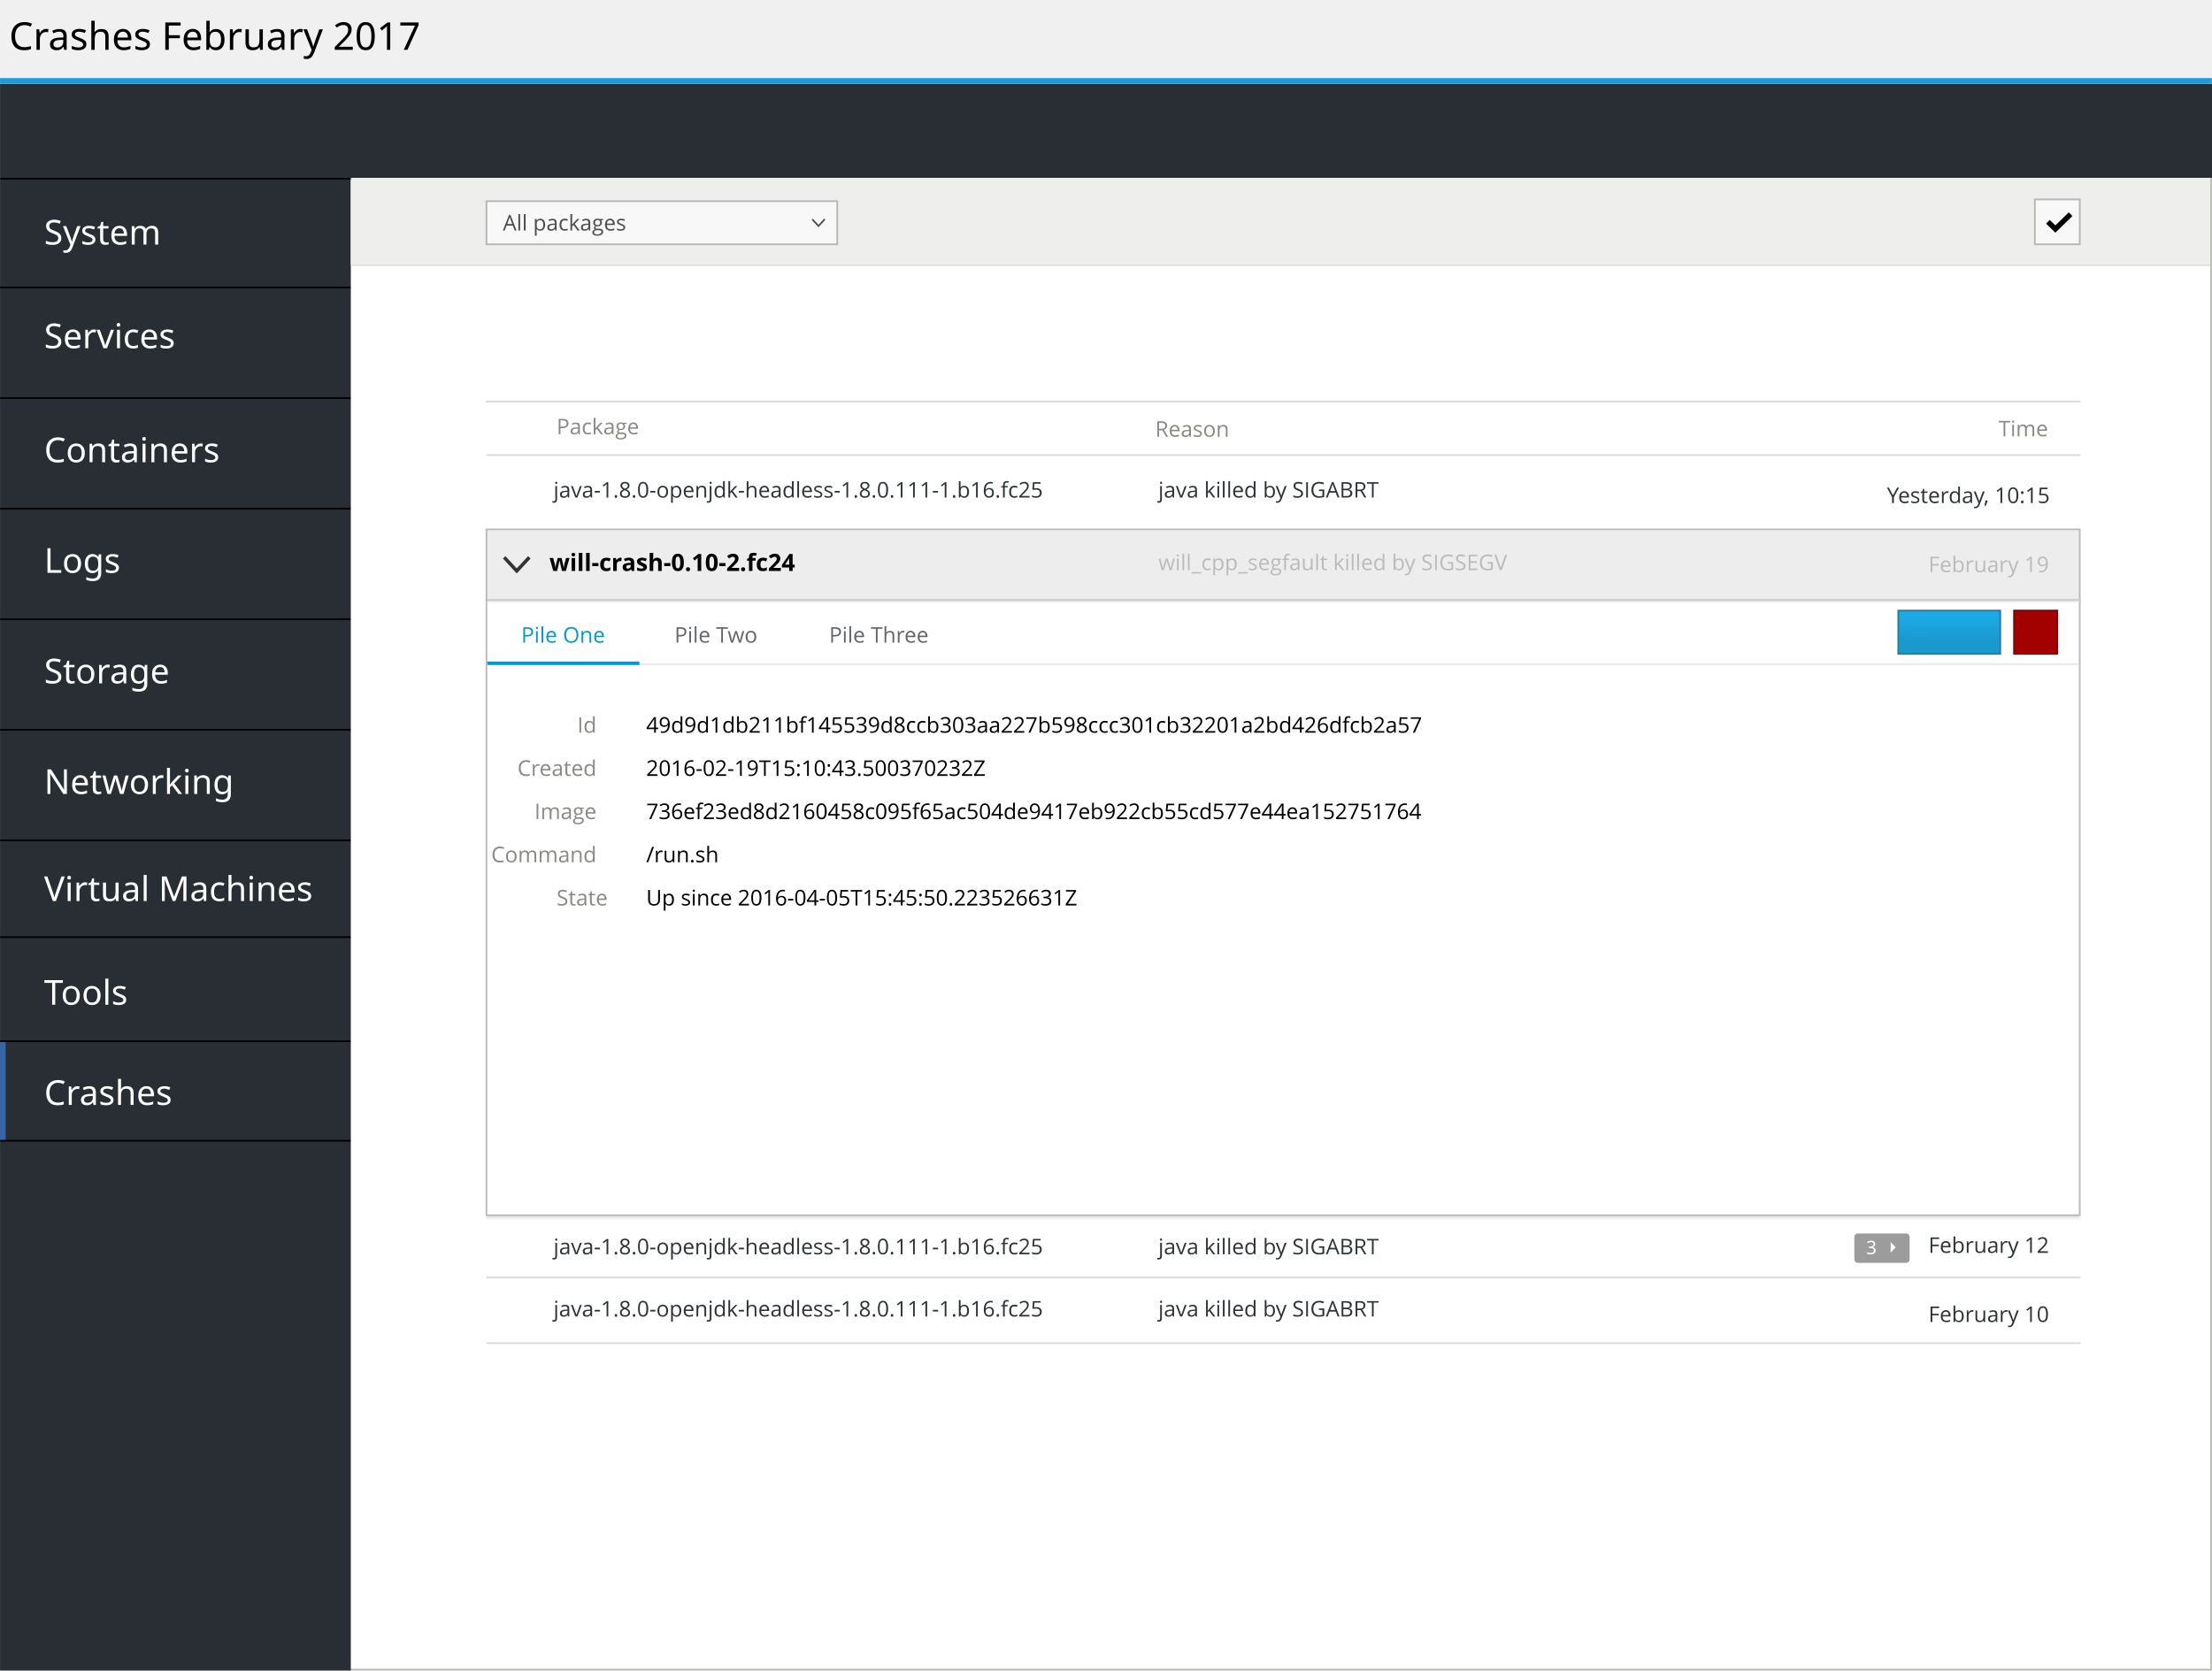
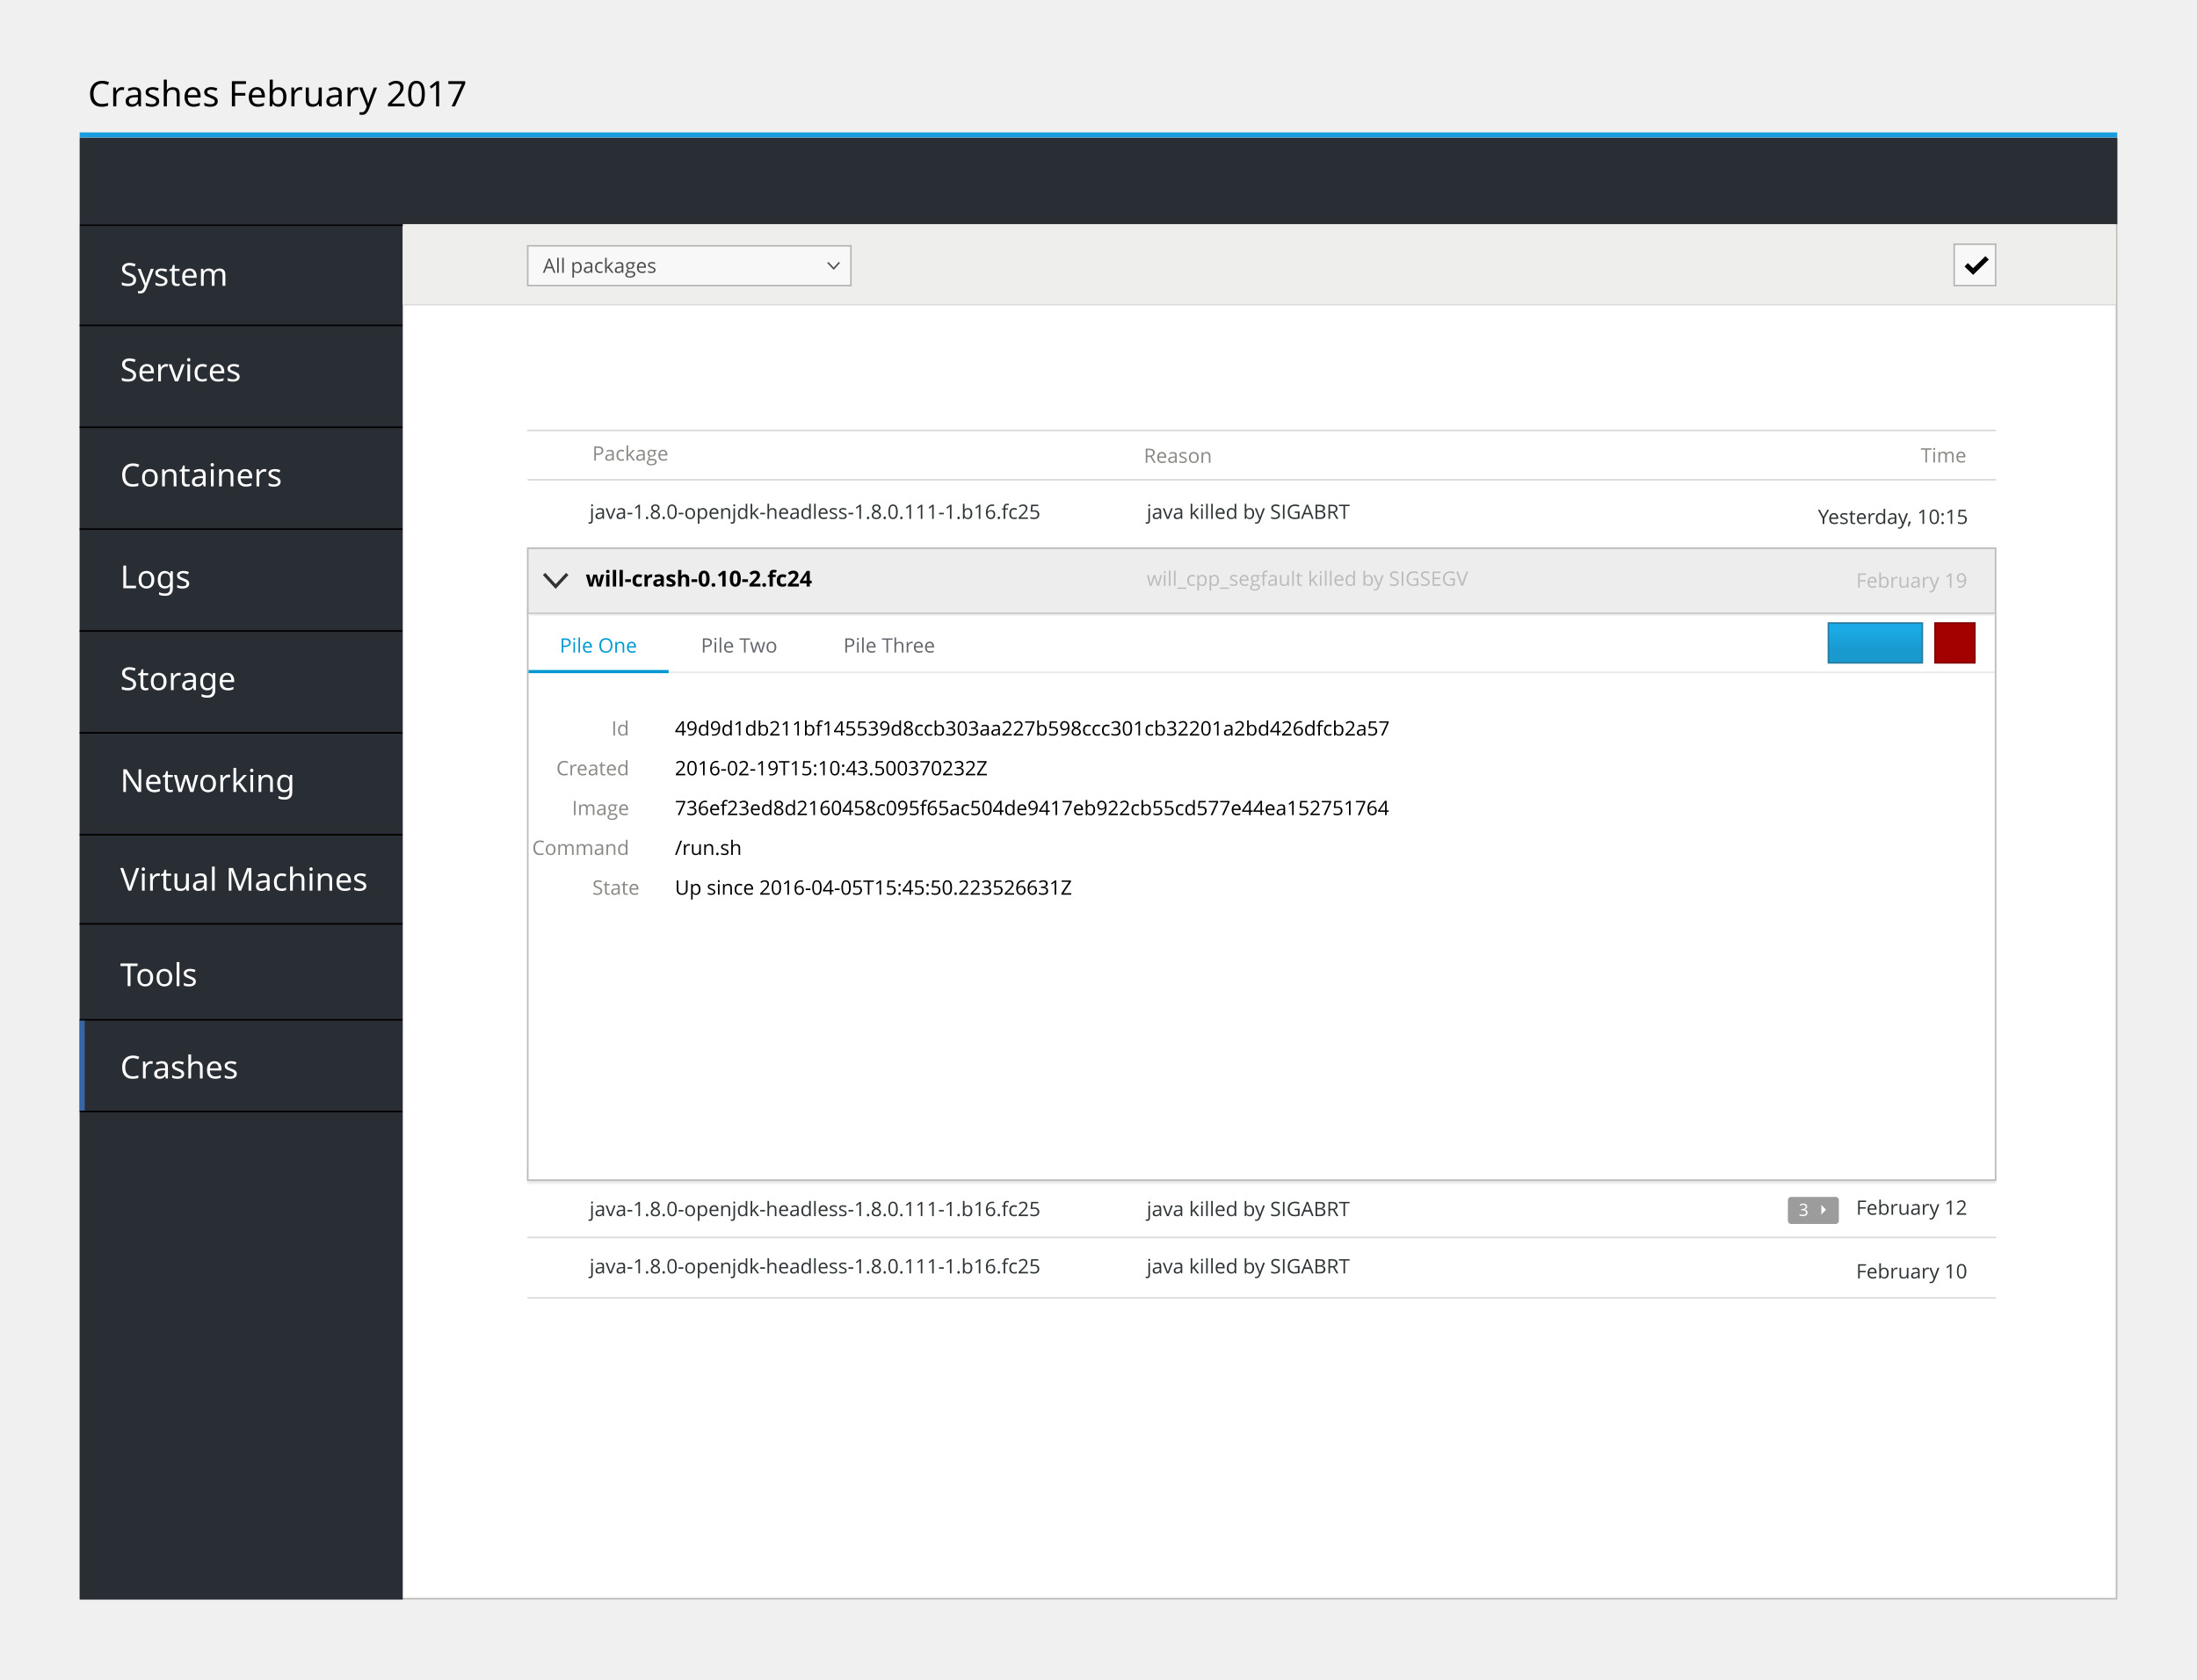
- <svg xmlns="http://www.w3.org/2000/svg" xmlns:xlink="http://www.w3.org/1999/xlink" width="1280.033" height="966.915" viewBox="0 0 338.676 255.83" version="1.1" id="svg7385">
+ <svg xmlns="http://www.w3.org/2000/svg" xmlns:xlink="http://www.w3.org/1999/xlink" width="1380.033" height="1054.915" viewBox="0 0 365.134 279.113" version="1.1" id="svg7385">
  <defs id="defs7379">
    <linearGradient y2="1163.362" x2="1133.785" y1="1149.57" x1="1133.785" gradientTransform="matrix(1.082493,0,0,0.2449846,-1217.349,-201.7728)" gradientUnits="userSpaceOnUse" id="linearGradient8099-6-7" xlink:href="#linearGradient8076-9" />
    <linearGradient id="linearGradient8076-9">
      <stop style="stop-color:#f8f8f8;stop-opacity:1" offset="0" id="stop6906" />
      <stop style="stop-color:#eeeeee;stop-opacity:1" offset="1" id="stop6908" />
    </linearGradient>
    <linearGradient id="Destructive">
      <stop style="stop-color:#c82929;stop-opacity:1" offset="0" id="stop8078-2-4" />
      <stop style="stop-color:#a30000;stop-opacity:1" offset="1" id="stop8080-9-9" />
    </linearGradient>
    <linearGradient xlink:href="#Destructive" id="linearGradient8393" gradientUnits="userSpaceOnUse" gradientTransform="matrix(0.5952381,0,0,0.9259259,131.3537,-3171.439)" x1="1133.785" y1="1149.57" x2="1133.785" y2="1163.362" />
    <linearGradient y2="1278.95" x2="1411.07" y1="1262.533" x1="1410.986" gradientTransform="matrix(0.5606647,0,0,0.2450155,-591.0871,-228.5244)" gradientUnits="userSpaceOnUse" id="linearGradient8099-8" xlink:href="#linearGradient8076-9" />
    <linearGradient xlink:href="#linearGradient8076" id="linearGradient8082" x1="1133.785" y1="1149.57" x2="1133.785" y2="1163.362" gradientUnits="userSpaceOnUse" gradientTransform="matrix(0.371674,0,0,0.2450155,-113.0447,-192.5393)" />
    <linearGradient id="linearGradient8076">
      <stop style="stop-color:#1baae6;stop-opacity:1" offset="0" id="stop8078" />
      <stop style="stop-color:#1999ce;stop-opacity:1" offset="1" id="stop8080" />
    </linearGradient>
  </defs>
-   <g id="layer1" transform="translate(-8.311063,5.539784)">
+   <g id="layer1" transform="translate(4.918104,15.59395)">
    <rect y="6.415" x="8.317" height="0.851" width="338.648" id="rect10359-1-3-2-9-9-0" style="color:#000000;display:inline;overflow:visible;visibility:visible;fill:#199dde;fill-opacity:1;fill-rule:nonzero;stroke:none;stroke-width:0.282;marker:none;enable-background:accumulate" />
    <rect y="21.707" x="8.311" height="0.27" width="338.654" id="rect10897-0-7-1-0-7-9-8" style="color:#000000;display:inline;overflow:visible;visibility:visible;fill:#dddddd;fill-opacity:1;fill-rule:nonzero;stroke:none;stroke-width:0.282;marker:none;enable-background:accumulate" />
    <rect y="7.297" x="8.32" height="14.393" width="338.667" id="rect10887-8-2-9-9-7-3" style="color:#000000;display:inline;overflow:visible;visibility:visible;fill:#292e34;fill-opacity:1;fill-rule:nonzero;stroke:none;stroke-width:0.282;marker:none;enable-background:accumulate" />
-     <rect y="21.831" x="8.452" height="228.318" width="338.393" id="rect18273-5-45-6-3-7-1" style="color:#000000;display:inline;overflow:visible;visibility:visible;fill:#ffffff;fill-opacity:1;stroke:#babdb6;stroke-width:0.265;marker:none;enable-background:accumulate;stroke-miterlimit:4;stroke-dasharray:none" />
+     <rect y="21.831" x="8.452" height="228.318" width="338.393" id="rect18273-5-45-6-3-7-1" style="color:#000000;display:inline;overflow:visible;visibility:visible;fill:#ffffff;fill-opacity:1;stroke:#babdb6;stroke-width:0.265;stroke-miterlimit:4;stroke-dasharray:none;marker:none;enable-background:accumulate" />
    <text xml:space="preserve" style="font-style:normal;font-weight:normal;font-size:5.861px;line-height:125%;font-family:Sans;letter-spacing:0px;word-spacing:0px;fill:#000000;fill-opacity:1;stroke:none;stroke-width:0.282px;stroke-linecap:butt;stroke-linejoin:miter;stroke-opacity:1" x="9.695" y="2.088" id="text9162-5-2-7">
      <tspan style="stroke-width:0.282px" id="tspan9164-6-4-1" x="9.695" y="2.088">Crashes February 2017</tspan>
    </text>
    <rect style="color:#000000;clip-rule:nonzero;display:inline;overflow:visible;visibility:visible;opacity:1;isolation:auto;mix-blend-mode:normal;color-interpolation:sRGB;color-interpolation-filters:linearRGB;solid-color:#000000;solid-opacity:1;fill:#292e34;fill-opacity:1;fill-rule:nonzero;stroke:none;stroke-width:0.265;stroke-linecap:round;stroke-linejoin:round;stroke-miterlimit:4;stroke-dasharray:none;stroke-dashoffset:0;stroke-opacity:1;color-rendering:auto;image-rendering:auto;shape-rendering:auto;text-rendering:auto;enable-background:accumulate" id="rect4801-3-6-70-7-1" width="53.702" height="228.6" x="8.32" y="21.69" />
    <rect style="color:#000000;clip-rule:nonzero;display:inline;overflow:visible;visibility:visible;opacity:1;isolation:auto;mix-blend-mode:normal;color-interpolation:sRGB;color-interpolation-filters:linearRGB;solid-color:#000000;solid-opacity:1;fill:#000000;fill-opacity:1;fill-rule:nonzero;stroke:none;stroke-width:0.265;stroke-linecap:round;stroke-linejoin:round;stroke-miterlimit:4;stroke-dasharray:none;stroke-dashoffset:0;stroke-opacity:1;color-rendering:auto;image-rendering:auto;shape-rendering:auto;text-rendering:auto;enable-background:accumulate" id="rect4848-3-2-5" width="53.653" height="0.265" x="8.32" y="38.359" />
    <rect style="color:#000000;clip-rule:nonzero;display:inline;overflow:visible;visibility:visible;opacity:1;isolation:auto;mix-blend-mode:normal;color-interpolation:sRGB;color-interpolation-filters:linearRGB;solid-color:#000000;solid-opacity:1;fill:#000000;fill-opacity:1;fill-rule:nonzero;stroke:none;stroke-width:0.265;stroke-linecap:round;stroke-linejoin:round;stroke-miterlimit:4;stroke-dasharray:none;stroke-dashoffset:0;stroke-opacity:1;color-rendering:auto;image-rendering:auto;shape-rendering:auto;text-rendering:auto;enable-background:accumulate" id="rect4848-5-6-0-5" width="53.653" height="0.265" x="8.32" y="55.292" />
    <rect style="color:#000000;clip-rule:nonzero;display:inline;overflow:visible;visibility:visible;opacity:1;isolation:auto;mix-blend-mode:normal;color-interpolation:sRGB;color-interpolation-filters:linearRGB;solid-color:#000000;solid-opacity:1;fill:#000000;fill-opacity:1;fill-rule:nonzero;stroke:none;stroke-width:0.265;stroke-linecap:round;stroke-linejoin:round;stroke-miterlimit:4;stroke-dasharray:none;stroke-dashoffset:0;stroke-opacity:1;color-rendering:auto;image-rendering:auto;shape-rendering:auto;text-rendering:auto;enable-background:accumulate" id="rect4848-5-3-0-2-4" width="53.653" height="0.265" x="8.32" y="72.225" />
    <rect style="color:#000000;clip-rule:nonzero;display:inline;overflow:visible;visibility:visible;opacity:1;isolation:auto;mix-blend-mode:normal;color-interpolation:sRGB;color-interpolation-filters:linearRGB;solid-color:#000000;solid-opacity:1;fill:#000000;fill-opacity:1;fill-rule:nonzero;stroke:none;stroke-width:0.265;stroke-linecap:round;stroke-linejoin:round;stroke-miterlimit:4;stroke-dasharray:none;stroke-dashoffset:0;stroke-opacity:1;color-rendering:auto;image-rendering:auto;shape-rendering:auto;text-rendering:auto;enable-background:accumulate" id="rect4848-56-6-3-7" width="53.653" height="0.265" x="8.32" y="89.159" />
    <rect style="color:#000000;clip-rule:nonzero;display:inline;overflow:visible;visibility:visible;opacity:1;isolation:auto;mix-blend-mode:normal;color-interpolation:sRGB;color-interpolation-filters:linearRGB;solid-color:#000000;solid-opacity:1;fill:#000000;fill-opacity:1;fill-rule:nonzero;stroke:none;stroke-width:0.265;stroke-linecap:round;stroke-linejoin:round;stroke-miterlimit:4;stroke-dasharray:none;stroke-dashoffset:0;stroke-opacity:1;color-rendering:auto;image-rendering:auto;shape-rendering:auto;text-rendering:auto;enable-background:accumulate" id="rect4848-5-2-2-7-6" width="53.653" height="0.265" x="8.32" y="106.092" />
    <rect style="color:#000000;clip-rule:nonzero;display:inline;overflow:visible;visibility:visible;opacity:1;isolation:auto;mix-blend-mode:normal;color-interpolation:sRGB;color-interpolation-filters:linearRGB;solid-color:#000000;solid-opacity:1;fill:#000000;fill-opacity:1;fill-rule:nonzero;stroke:none;stroke-width:0.265;stroke-linecap:round;stroke-linejoin:round;stroke-miterlimit:4;stroke-dasharray:none;stroke-dashoffset:0;stroke-opacity:1;color-rendering:auto;image-rendering:auto;shape-rendering:auto;text-rendering:auto;enable-background:accumulate" id="rect4848-5-3-9-6-5-5" width="53.653" height="0.265" x="8.32" y="123.025" />
    <text xml:space="preserve" style="font-style:normal;font-weight:normal;font-size:5.265px;line-height:5.265px;font-family:sans-serif;letter-spacing:0px;word-spacing:0px;fill:#ffffff;fill-opacity:1;stroke:none;stroke-width:0.265px;stroke-linecap:butt;stroke-linejoin:miter;stroke-opacity:1" x="15.063" y="31.912" id="text5101-9-6">
      <tspan id="tspan5099-3-93" x="15.063" y="31.912" style="fill:#ffffff;stroke-width:0.265px">System</tspan>
    </text>
    <text xml:space="preserve" style="font-style:normal;font-weight:normal;font-size:5.265px;line-height:5.265px;font-family:sans-serif;letter-spacing:0px;word-spacing:0px;fill:#ffffff;fill-opacity:1;stroke:none;stroke-width:0.265px;stroke-linecap:butt;stroke-linejoin:miter;stroke-opacity:1" x="15.063" y="47.787" id="text5101-9-1-7">
      <tspan id="tspan5099-3-9-4" x="15.063" y="47.787" style="fill:#ffffff;stroke-width:0.265px">Services</tspan>
    </text>
    <text xml:space="preserve" style="font-style:normal;font-weight:normal;font-size:5.265px;line-height:5.265px;font-family:sans-serif;letter-spacing:0px;word-spacing:0px;fill:#ffffff;fill-opacity:1;stroke:none;stroke-width:0.265px;stroke-linecap:butt;stroke-linejoin:miter;stroke-opacity:1" x="15.063" y="65.25" id="text5101-9-1-4-5">
      <tspan id="tspan5099-3-9-7-2" x="15.063" y="65.25" style="fill:#ffffff;stroke-width:0.265px">Containers</tspan>
    </text>
    <text xml:space="preserve" style="font-style:normal;font-weight:normal;font-size:5.265px;line-height:5.265px;font-family:sans-serif;letter-spacing:0px;word-spacing:0px;fill:#ffffff;fill-opacity:1;stroke:none;stroke-width:0.265px;stroke-linecap:butt;stroke-linejoin:miter;stroke-opacity:1" x="15.063" y="82.183" id="text5101-9-1-4-8-54">
      <tspan id="tspan5099-3-9-7-4-7" x="15.063" y="82.183" style="fill:#ffffff;stroke-width:0.265px">Logs</tspan>
    </text>
    <text xml:space="preserve" style="font-style:normal;font-weight:normal;font-size:5.265px;line-height:5.265px;font-family:sans-serif;letter-spacing:0px;word-spacing:0px;fill:#ffffff;fill-opacity:1;stroke:none;stroke-width:0.265px;stroke-linecap:butt;stroke-linejoin:miter;stroke-opacity:1" x="15.063" y="99.117" id="text5101-9-1-4-8-5-4">
      <tspan id="tspan5099-3-9-7-4-0-4" x="15.063" y="99.117" style="fill:#ffffff;stroke-width:0.265px">Storage</tspan>
    </text>
    <text xml:space="preserve" style="font-style:normal;font-weight:normal;font-size:5.265px;line-height:5.265px;font-family:sans-serif;letter-spacing:0px;word-spacing:0px;fill:#ffffff;fill-opacity:1;stroke:none;stroke-width:0.265px;stroke-linecap:butt;stroke-linejoin:miter;stroke-opacity:1" x="15.063" y="116.05" id="text5101-9-1-4-8-5-3-30">
      <tspan id="tspan5099-3-9-7-4-0-6-7" x="15.063" y="116.05" style="fill:#ffffff;stroke-width:0.265px">Networking</tspan>
    </text>
    <rect style="color:#000000;clip-rule:nonzero;display:inline;overflow:visible;visibility:visible;opacity:1;isolation:auto;mix-blend-mode:normal;color-interpolation:sRGB;color-interpolation-filters:linearRGB;solid-color:#000000;solid-opacity:1;fill:#000000;fill-opacity:1;fill-rule:nonzero;stroke:none;stroke-width:0.265;stroke-linecap:round;stroke-linejoin:round;stroke-miterlimit:4;stroke-dasharray:none;stroke-dashoffset:0;stroke-opacity:1;color-rendering:auto;image-rendering:auto;shape-rendering:auto;text-rendering:auto;enable-background:accumulate" id="rect4848-56-6-3-1-8" width="53.653" height="0.265" x="8.32" y="137.842" />
    <text xml:space="preserve" style="font-style:normal;font-weight:normal;font-size:5.265px;line-height:5.265px;font-family:sans-serif;letter-spacing:0px;word-spacing:0px;fill:#ffffff;fill-opacity:1;stroke:none;stroke-width:0.265px;stroke-linecap:butt;stroke-linejoin:miter;stroke-opacity:1" x="15.063" y="132.454" id="text5101-9-1-4-8-5-3-3-8">
      <tspan id="tspan5099-3-9-7-4-0-6-2-8" x="15.063" y="132.454" style="fill:#ffffff;stroke-width:0.265px">Virtual Machines</tspan>
    </text>
    <text xml:space="preserve" style="font-style:normal;font-weight:normal;font-size:5.265px;line-height:5.265px;font-family:sans-serif;letter-spacing:0px;word-spacing:0px;fill:#ffffff;fill-opacity:1;stroke:none;stroke-width:0.265px;stroke-linecap:butt;stroke-linejoin:miter;stroke-opacity:1" x="15.063" y="148.329" id="text5101-9-1-4-8-5-3-3-0-4">
      <tspan id="tspan5099-3-9-7-4-0-6-2-6-3" x="15.063" y="148.329" style="fill:#ffffff;stroke-width:0.265px">Tools</tspan>
    </text>
    <rect style="color:#000000;clip-rule:nonzero;display:inline;overflow:visible;visibility:visible;opacity:1;isolation:auto;mix-blend-mode:normal;color-interpolation:sRGB;color-interpolation-filters:linearRGB;solid-color:#000000;solid-opacity:1;fill:#000000;fill-opacity:1;fill-rule:nonzero;stroke:none;stroke-width:0.265;stroke-linecap:round;stroke-linejoin:round;stroke-miterlimit:4;stroke-dasharray:none;stroke-dashoffset:0;stroke-opacity:1;color-rendering:auto;image-rendering:auto;shape-rendering:auto;text-rendering:auto;enable-background:accumulate" id="rect4848-56-6-3-1-8-3" width="53.653" height="0.265" x="8.32" y="153.788" />
    <text xml:space="preserve" style="font-style:normal;font-weight:normal;font-size:5.265px;line-height:5.265px;font-family:sans-serif;letter-spacing:0px;word-spacing:0px;fill:#ffffff;fill-opacity:1;stroke:none;stroke-width:0.265px;stroke-linecap:butt;stroke-linejoin:miter;stroke-opacity:1" x="15.063" y="163.675" id="text5101-9-1-4-8-5-3-3-0-4-6">
      <tspan id="tspan5099-3-9-7-4-0-6-2-6-3-7" x="15.063" y="163.675" style="fill:#ffffff;stroke-width:0.265px">Crashes</tspan>
    </text>
    <rect style="color:#000000;clip-rule:nonzero;display:inline;overflow:visible;visibility:visible;opacity:1;isolation:auto;mix-blend-mode:normal;color-interpolation:sRGB;color-interpolation-filters:linearRGB;solid-color:#000000;solid-opacity:1;fill:#000000;fill-opacity:1;fill-rule:nonzero;stroke:none;stroke-width:0.265;stroke-linecap:round;stroke-linejoin:round;stroke-miterlimit:4;stroke-dasharray:none;stroke-dashoffset:0;stroke-opacity:1;color-rendering:auto;image-rendering:auto;shape-rendering:auto;text-rendering:auto;enable-background:accumulate" id="rect4848-56-6-3-1-8-3-5" width="53.653" height="0.265" x="8.32" y="169.028" />
    <rect style="color:#000000;clip-rule:nonzero;display:inline;overflow:visible;visibility:visible;opacity:1;isolation:auto;mix-blend-mode:normal;color-interpolation:sRGB;color-interpolation-filters:linearRGB;solid-color:#000000;solid-opacity:1;fill:#3465a4;fill-opacity:1;fill-rule:nonzero;stroke:none;stroke-width:0.529;stroke-linecap:round;stroke-linejoin:round;stroke-miterlimit:4;stroke-dasharray:none;stroke-dashoffset:0;stroke-opacity:1;color-rendering:auto;image-rendering:auto;shape-rendering:auto;text-rendering:auto;enable-background:accumulate" id="rect6993" width="0.848" height="14.958" x="8.318" y="154.052" />
    <path style="color:#000000;clip-rule:nonzero;display:inline;overflow:visible;visibility:visible;opacity:1;isolation:auto;mix-blend-mode:normal;color-interpolation:sRGB;color-interpolation-filters:linearRGB;solid-color:#000000;solid-opacity:1;fill:none;fill-opacity:1;fill-rule:nonzero;stroke:#dadada;stroke-width:0.265;stroke-linecap:round;stroke-linejoin:round;stroke-miterlimit:4;stroke-dasharray:none;stroke-dashoffset:0;stroke-opacity:1;marker:none;color-rendering:auto;image-rendering:auto;shape-rendering:auto;text-rendering:auto;enable-background:accumulate" d="M 82.855,64.155 H 326.735" id="path4302-0-3-8" />
    <text id="text4321-2-9-1" y="60.962" x="93.522" style="font-style:normal;font-variant:normal;font-weight:normal;font-stretch:normal;font-size:3.307px;line-height:125%;font-family:'open sans';-inkscape-font-specification:'open sans, Normal';text-align:start;letter-spacing:0px;word-spacing:0px;writing-mode:lr-tb;text-anchor:start;fill:#888a85;fill-opacity:1;stroke:none;stroke-width:0.265px;stroke-linecap:butt;stroke-linejoin:miter;stroke-opacity:1" xml:space="preserve">
      <tspan y="60.962" x="93.522" id="tspan4323-7-3-2" style="fill:#888a85;stroke-width:0.265px">Package</tspan>
    </text>
    <text xml:space="preserve" style="font-style:normal;font-variant:normal;font-weight:normal;font-stretch:normal;font-size:3.307px;line-height:125%;font-family:'open sans';-inkscape-font-specification:'open sans, Normal';text-align:start;letter-spacing:0px;word-spacing:0px;writing-mode:lr-tb;text-anchor:start;fill:#888a85;fill-opacity:1;stroke:none;stroke-width:0.265px;stroke-linecap:butt;stroke-linejoin:miter;stroke-opacity:1" x="185.176" y="61.343" id="text4325-9-7-9">
      <tspan id="tspan4327-3-8-5" x="185.176" y="61.343" style="fill:#888a85;stroke-width:0.265px">Reason</tspan>
    </text>
    <path id="path4401-6-0-9" d="M 82.792,55.953 H 326.735" style="color:#000000;clip-rule:nonzero;display:inline;overflow:visible;visibility:visible;opacity:1;isolation:auto;mix-blend-mode:normal;color-interpolation:sRGB;color-interpolation-filters:linearRGB;solid-color:#000000;solid-opacity:1;fill:none;fill-opacity:1;fill-rule:nonzero;stroke:#dadada;stroke-width:0.265;stroke-linecap:round;stroke-linejoin:round;stroke-miterlimit:4;stroke-dasharray:none;stroke-dashoffset:0;stroke-opacity:1;marker:none;color-rendering:auto;image-rendering:auto;shape-rendering:auto;text-rendering:auto;enable-background:accumulate" />
    <text id="text4450-3-8-1" y="61.275" x="314.292" style="font-style:normal;font-variant:normal;font-weight:normal;font-stretch:normal;font-size:3.307px;line-height:125%;font-family:'open sans';-inkscape-font-specification:'open sans, Normal';text-align:start;letter-spacing:0px;word-spacing:0px;writing-mode:lr-tb;text-anchor:start;fill:#888a85;fill-opacity:1;stroke:none;stroke-width:0.265px;stroke-linecap:butt;stroke-linejoin:miter;stroke-opacity:1" xml:space="preserve">
      <tspan y="61.275" x="314.292" id="tspan4452-4-3-5" style="fill:#888a85;stroke-width:0.265px">Time</tspan>
    </text>
    <rect style="opacity:1;fill:#eeeeec;fill-opacity:1;stroke:none;stroke-width:0.265;stroke-linecap:butt;stroke-linejoin:miter;stroke-miterlimit:4;stroke-dasharray:none;stroke-opacity:1" id="rect5118-56" width="284.692" height="13.229" x="62.021" y="21.69" />
    <rect style="color:#000000;display:inline;overflow:visible;visibility:visible;fill:url(#linearGradient8099-6-7);fill-opacity:1;fill-rule:nonzero;stroke:#b7b7b7;stroke-width:0.265;stroke-miterlimit:4;stroke-dasharray:none;stroke-opacity:1;marker:none;enable-background:accumulate" id="rect8074-5-6" width="53.71" height="6.615" x="82.791" y="25.262" />
    <path id="path3567" d="m 132.666,28.035 0.972,1.035 0.946,-1.044" style="fill:none;stroke:#4d5258;stroke-width:0.265;stroke-linecap:butt;stroke-linejoin:miter;stroke-miterlimit:4;stroke-dasharray:none;stroke-opacity:1" />
    <text xml:space="preserve" style="font-style:normal;font-variant:normal;font-weight:normal;font-stretch:normal;font-size:3.307px;line-height:125%;font-family:'open sans';-inkscape-font-specification:'open sans, Normal';text-align:start;letter-spacing:0px;word-spacing:0px;writing-mode:lr-tb;text-anchor:start;fill:#4d4d4d;fill-opacity:1;stroke:none;stroke-width:0.265px;stroke-linecap:butt;stroke-linejoin:miter;stroke-opacity:1" x="85.305" y="29.759" id="text4325-3">
      <tspan id="tspan4327-7" x="85.305" y="29.759" style="stroke-width:0.265px">All packages</tspan>
    </text>
    <rect style="color:#000000;clip-rule:nonzero;display:inline;overflow:visible;visibility:visible;opacity:1;isolation:auto;mix-blend-mode:normal;color-interpolation:sRGB;color-interpolation-filters:linearRGB;solid-color:#000000;solid-opacity:1;fill:#dddddd;fill-opacity:1;fill-rule:nonzero;stroke:none;stroke-width:0.265;stroke-linecap:round;stroke-linejoin:round;stroke-miterlimit:4;stroke-dasharray:none;stroke-dashoffset:0;stroke-opacity:1;color-rendering:auto;image-rendering:auto;shape-rendering:auto;text-rendering:auto;enable-background:accumulate" id="rect8268" width="284.692" height="0.265" x="62.021" y="34.919" />
    <rect style="color:#000000;clip-rule:nonzero;display:inline;overflow:visible;visibility:visible;opacity:1;isolation:auto;mix-blend-mode:normal;color-interpolation:sRGB;color-interpolation-filters:linearRGB;solid-color:#000000;solid-opacity:1;fill:#e6e6e6;fill-opacity:1;fill-rule:nonzero;stroke:#f2f2f2;stroke-width:0.265;stroke-linecap:round;stroke-linejoin:round;stroke-miterlimit:4;stroke-dasharray:none;stroke-dashoffset:0;stroke-opacity:1;marker:none;color-rendering:auto;image-rendering:auto;shape-rendering:auto;text-rendering:auto;enable-background:accumulate" id="rect6742-0-1" width="243.946" height="1.858" x="82.791" y="179.243" ry="0" rx="0" />
    <rect style="opacity:1;fill:#ffffff;fill-opacity:1;stroke:#bbbbbb;stroke-width:0.265;stroke-linecap:butt;stroke-linejoin:miter;stroke-miterlimit:4;stroke-dasharray:none;stroke-opacity:1" id="rect7749-1-3-7-2" width="243.946" height="94.192" x="82.791" y="86.38" />
    <rect style="opacity:1;fill:#ededed;fill-opacity:1;stroke:#bbbbbb;stroke-width:0.265;stroke-linecap:butt;stroke-linejoin:miter;stroke-miterlimit:4;stroke-dasharray:none;stroke-opacity:1" id="rect7749-1-3-70" width="243.946" height="10.848" x="82.791" y="75.532" />
    <text id="text4324-6-6-9" y="81.901" x="92.429" style="font-style:normal;font-variant:normal;font-weight:normal;font-stretch:normal;font-size:5.292px;line-height:125%;font-family:Overpass;-inkscape-font-specification:Overpass;text-align:start;letter-spacing:0px;word-spacing:0px;writing-mode:lr-tb;text-anchor:start;fill:#000000;fill-opacity:1;stroke:none;stroke-width:0.265px;stroke-linecap:butt;stroke-linejoin:miter;stroke-opacity:1" xml:space="preserve">
      <tspan style="font-style:normal;font-variant:normal;font-weight:bold;font-stretch:normal;font-size:3.638px;font-family:'Open Sans';-inkscape-font-specification:'Open Sans Bold';fill:#000000;stroke-width:0.265px" id="tspan4326-5-0-8" y="81.901" x="92.429">will-crash-0.10-2.fc24</tspan>
    </text>
    <text xml:space="preserve" style="font-style:normal;font-variant:normal;font-weight:normal;font-stretch:normal;font-size:3.307px;line-height:125%;font-family:'open sans';-inkscape-font-specification:'open sans, Normal';text-align:start;letter-spacing:0px;word-spacing:0px;writing-mode:lr-tb;text-anchor:start;fill:#bbbbbb;fill-opacity:1;stroke:none;stroke-width:0.265px;stroke-linecap:butt;stroke-linejoin:miter;stroke-opacity:1" x="185.66" y="81.773" id="text4304-4-0-2-9">
      <tspan id="tspan4306-7-9-9-3" x="185.66" y="81.773" style="stroke-width:0.265px">will_cpp_segfault killed by SIGSEGV</tspan>
    </text>
    <path style="fill:none;fill-rule:evenodd;stroke:#333333;stroke-width:0.529;stroke-linecap:butt;stroke-linejoin:miter;stroke-miterlimit:4;stroke-dasharray:none;stroke-opacity:1" d="m 85.504,79.811 1.926,2.08 1.926,-2.08" id="path4915-7-0-89-5-7-6" />
    <path style="fill:none;fill-rule:evenodd;stroke:#cecdcd;stroke-width:0.265px;stroke-linecap:butt;stroke-linejoin:miter;stroke-opacity:1" d="M 326.869,86.381 H 82.923" id="path8479-2" />
    <path style="fill:none;fill-rule:evenodd;stroke:#f2f2f2;stroke-width:0.265px;stroke-linecap:butt;stroke-linejoin:miter;stroke-opacity:1" d="M 326.605,86.645 H 82.923" id="path8479-3-6" />
    <text xml:space="preserve" style="font-style:normal;font-variant:normal;font-weight:normal;font-stretch:normal;font-size:3.307px;line-height:125%;font-family:'open sans';-inkscape-font-specification:'open sans, Normal';text-align:start;letter-spacing:0px;word-spacing:0px;writing-mode:lr-tb;text-anchor:start;fill:#888a85;fill-opacity:1;stroke:none;stroke-width:0.265px;stroke-linecap:butt;stroke-linejoin:miter;stroke-opacity:1" x="105.661" y="106.667" id="text4304-4-0-2-5-1">
      <tspan id="tspan4306-7-9-9-0-8" x="105.661" y="106.667" style="line-height:200%;text-align:end;text-anchor:end;fill:#888a85;fill-opacity:1;stroke-width:0.265px">Id</tspan>
      <tspan x="105.661" y="113.281" id="tspan8514-7" style="line-height:200%;text-align:end;text-anchor:end;fill:#888a85;fill-opacity:1;stroke-width:0.265px">Created</tspan>
      <tspan x="105.661" y="119.896" id="tspan8516-9" style="line-height:200%;text-align:end;text-anchor:end;fill:#888a85;fill-opacity:1;stroke-width:0.265px">Image</tspan>
      <tspan x="105.661" y="126.511" id="tspan8518-2" style="line-height:200%;text-align:end;text-anchor:end;fill:#888a85;fill-opacity:1;stroke-width:0.265px">Command</tspan>
      <tspan x="105.661" y="133.125" id="tspan8520" style="line-height:200%;text-align:end;text-anchor:end;fill:#888a85;fill-opacity:1;stroke-width:0.265px">State</tspan>
    </text>
    <text xml:space="preserve" style="font-style:normal;font-variant:normal;font-weight:normal;font-stretch:normal;font-size:3.307px;line-height:200%;font-family:'open sans';-inkscape-font-specification:'open sans, Normal';text-align:start;letter-spacing:0px;word-spacing:0px;writing-mode:lr-tb;text-anchor:start;fill:#000000;fill-opacity:1;stroke:none;stroke-width:0.265px;stroke-linecap:butt;stroke-linejoin:miter;stroke-opacity:1" x="107.249" y="106.667" id="text4304-4-0-2-5-2-0">
      <tspan x="107.249" y="106.667" id="tspan8520-3-2" style="line-height:200%;text-align:start;text-anchor:start;stroke-width:0.265px">49d9d1db211bf145539d8ccb303aa227b598ccc301cb32201a2bd426dfcb2a57</tspan>
      <tspan x="107.249" y="113.281" style="line-height:200%;text-align:start;text-anchor:start;stroke-width:0.265px" id="tspan10164-3">2016-02-19T15:10:43.500370232Z</tspan>
      <tspan x="107.249" y="119.896" style="line-height:200%;text-align:start;text-anchor:start;stroke-width:0.265px" id="tspan10166-7">736ef23ed8d2160458c095f65ac504de9417eb922cb55cd577e44ea152751764</tspan>
      <tspan x="107.249" y="126.511" style="line-height:200%;text-align:start;text-anchor:start;stroke-width:0.265px" id="tspan10168">/run.sh</tspan>
      <tspan x="107.249" y="133.125" style="line-height:200%;text-align:start;text-anchor:start;stroke-width:0.265px" id="tspan10170">Up since 2016-04-05T15:45:50.223526631Z</tspan>
    </text>
    <text id="text4763-5" y="92.883" x="88.108" style="font-style:normal;font-variant:normal;font-weight:normal;font-stretch:normal;font-size:3.307px;line-height:125%;font-family:'open sans';-inkscape-font-specification:'open sans';text-align:start;letter-spacing:0px;word-spacing:0px;writing-mode:lr-tb;text-anchor:start;fill:#0099d3;fill-opacity:1;stroke:none;stroke-width:0.265px;stroke-linecap:butt;stroke-linejoin:miter;stroke-opacity:1" xml:space="preserve">
      <tspan y="92.883" x="88.108" id="tspan4765-9" style="stroke-width:0.265px">Pile One</tspan>
    </text>
    <text xml:space="preserve" style="font-style:normal;font-variant:normal;font-weight:normal;font-stretch:normal;font-size:3.307px;line-height:125%;font-family:'open sans';-inkscape-font-specification:'open sans';text-align:start;letter-spacing:0px;word-spacing:0px;writing-mode:lr-tb;text-anchor:start;fill:#63676c;fill-opacity:1;stroke:none;stroke-width:0.265px;stroke-linecap:butt;stroke-linejoin:miter;stroke-opacity:1" x="111.575" y="92.874" id="text4767-2">
      <tspan id="tspan4769-2" x="111.575" y="92.874" style="stroke-width:0.265px">Pile Two</tspan>
    </text>
    <text id="text4771-8" y="92.874" x="135.255" style="font-style:normal;font-variant:normal;font-weight:normal;font-stretch:normal;font-size:3.307px;line-height:125%;font-family:'open sans';-inkscape-font-specification:'open sans';text-align:start;letter-spacing:0px;word-spacing:0px;writing-mode:lr-tb;text-anchor:start;fill:#63676c;fill-opacity:1;stroke:none;stroke-width:0.265px;stroke-linecap:butt;stroke-linejoin:miter;stroke-opacity:1" xml:space="preserve">
      <tspan y="92.874" x="135.255" id="tspan4773-9" style="stroke-width:0.265px">Pile Three</tspan>
    </text>
    <path style="fill:none;fill-rule:evenodd;stroke:#e9e8e8;stroke-width:0.265px;stroke-linecap:butt;stroke-linejoin:miter;stroke-opacity:1" d="M 82.924,96.169 H 326.605" id="path9177-7" />
    <rect style="opacity:1;fill:#0099d3;fill-opacity:1;stroke:none;stroke-width:0.265;stroke-linecap:butt;stroke-linejoin:miter;stroke-miterlimit:4;stroke-dasharray:none;stroke-opacity:1" id="rect9175-3" width="23.283" height="0.529" x="82.924" y="95.773" />
    <g transform="matrix(0.2645833,0,0,0.2645833,34.26418,-19.91338)" style="opacity:1" id="g4657-6">
      <rect y="407.74" x="1067.409" height="25" width="25" id="rect4659-1" style="color:#000000;display:inline;overflow:visible;visibility:visible;fill:url(#linearGradient8393);fill-opacity:1;fill-rule:nonzero;stroke:#820000;stroke-width:1;stroke-opacity:1;marker:none;enable-background:accumulate" />
      <flowRoot transform="translate(820.7,-948.6547)" xml:space="preserve" id="flowRoot4661-2" style="font-style:normal;font-weight:normal;font-size:13.284px;line-height:100%;font-family:Sans;text-align:center;letter-spacing:0px;word-spacing:0px;text-anchor:middle;fill:#000000;fill-opacity:1;stroke:none">
        <flowRegion id="flowRegion4663-9">
          <rect style="line-height:100%;text-align:center;text-anchor:middle;fill:#000000" id="rect4665-3" width="87.713" height="19.071" x="215.407" y="1360.953" />
        </flowRegion>
        <flowPara id="flowPara4667-1" style="font-style:normal;font-variant:normal;font-weight:normal;font-stretch:normal;font-size:15px;line-height:100%;font-family:PatternFlyIcons-webfont;-inkscape-font-specification:PatternFlyIcons-webfont;text-align:center;text-anchor:middle;fill:#ffffff"></flowPara>
      </flowRoot>
    </g>
    <rect style="color:#000000;display:inline;overflow:visible;visibility:visible;fill:url(#linearGradient8082);fill-opacity:1;fill-rule:nonzero;stroke:#267da1;stroke-width:0.265;stroke-opacity:1;marker:none;enable-background:accumulate" id="rect8074" width="15.61" height="6.615" x="298.956" y="87.97" />
-     <flowRoot style="font-style:normal;font-weight:normal;font-size:12.5px;line-height:100%;font-family:Sans;text-align:center;letter-spacing:0px;word-spacing:0px;text-anchor:middle;fill:#ffffff;fill-opacity:1;stroke:none;" id="flowRoot6151-5-2-0-1-5-2-6-8-9-7-4-4-7-8-4-8-7-5-6" xml:space="preserve" transform="matrix(0.2645833,0,0,0.2645833,296.1343,87.30836)">
-       <flowRegion id="flowRegion6153-9-48-4-43-8-86-2-2-1-5-4-8-2-94-6-9-3-1-5" style="fill:#ffffff;">
-         <rect y="9.429" x="-3.559" height="17.571" width="88.184" id="rect6155-9-4-9-3-0-00-9-2-5-94-7-0-4-5-9-5-3-3-3" style="font-size:12.5px;line-height:100%;text-align:center;text-anchor:middle;fill:#ffffff;fill-opacity:1;" />
+     <flowRoot style="font-style:normal;font-weight:normal;font-size:12.5px;line-height:100%;font-family:Sans;text-align:center;letter-spacing:0px;word-spacing:0px;text-anchor:middle;fill:#ffffff;fill-opacity:1;stroke:none" id="flowRoot6151-5-2-0-1-5-2-6-8-9-7-4-4-7-8-4-8-7-5-6" xml:space="preserve" transform="matrix(0.2645833,0,0,0.2645833,296.1343,87.30836)">
+       <flowRegion id="flowRegion6153-9-48-4-43-8-86-2-2-1-5-4-8-2-94-6-9-3-1-5" style="fill:#ffffff">
+         <rect y="9.429" x="-3.559" height="17.571" width="88.184" id="rect6155-9-4-9-3-0-00-9-2-5-94-7-0-4-5-9-5-3-3-3" style="font-size:12.5px;line-height:100%;text-align:center;text-anchor:middle;fill:#ffffff;fill-opacity:1" />
      </flowRegion>
-       <flowPara style="font-style:normal;font-variant:normal;font-weight:normal;font-stretch:normal;font-size:12.5px;line-height:100%;font-family:'Open Sans';-inkscape-font-specification:'Open Sans';text-align:center;text-anchor:middle;fill:#ffffff;fill-opacity:1;" id="flowPara6934-2-4-4-0">Report</flowPara>
+       <flowPara style="font-style:normal;font-variant:normal;font-weight:normal;font-stretch:normal;font-size:12.5px;line-height:100%;font-family:'Open Sans';-inkscape-font-specification:'Open Sans';text-align:center;text-anchor:middle;fill:#ffffff;fill-opacity:1" id="flowPara6934-2-4-4-0">Report</flowPara>
    </flowRoot>
    <text id="text4446-6-0-5-8-9" y="82.08" x="303.57" style="font-style:normal;font-variant:normal;font-weight:normal;font-stretch:normal;font-size:3.307px;line-height:125%;font-family:'open sans';-inkscape-font-specification:'open sans, Normal';text-align:start;letter-spacing:0px;word-spacing:0px;writing-mode:lr-tb;text-anchor:start;fill:#bbbbbb;fill-opacity:1;stroke:none;stroke-width:0.265px;stroke-linecap:butt;stroke-linejoin:miter;stroke-opacity:1" xml:space="preserve">
      <tspan y="82.08" x="303.57" id="tspan4448-4-1-5-5-4" style="fill:#bbbbbb;fill-opacity:1;stroke-width:0.265px">February 19</tspan>
    </text>
    <rect style="color:#000000;display:inline;overflow:visible;visibility:visible;fill:url(#linearGradient8099-8);fill-opacity:1;fill-rule:nonzero;stroke:#b7b7b7;stroke-width:0.265;stroke-opacity:1;marker:none;enable-background:accumulate" id="rect8074-5" width="6.879" height="6.879" x="319.864" y="24.997" />
    <path style="fill:none;fill-rule:evenodd;stroke:#000000;stroke-width:0.794;stroke-linecap:butt;stroke-linejoin:miter;stroke-miterlimit:4;stroke-dasharray:none;stroke-opacity:1" d="m 321.861,28.418 1.146,1.119 2.327,-2.271" id="path9283" />
-     <text xml:space="preserve" style="font-style:normal;font-variant:normal;font-weight:normal;font-stretch:normal;font-size:3.307px;line-height:125%;font-family:'open sans';-inkscape-font-specification:'open sans, Normal';text-align:start;letter-spacing:0px;word-spacing:0px;writing-mode:lr-tb;text-anchor:start;fill:#2e3436;fill-opacity:1;stroke:none;stroke-width:0.265px;stroke-linecap:butt;stroke-linejoin:miter;stroke-opacity:1;" x="185.66" y="70.66" id="text4304-4-0-2-9-4">
-       <tspan id="tspan4306-7-9-9-3-5" x="185.66" y="70.66" style="stroke-width:0.265px;fill:#2e3436;">java killed by SIGABRT</tspan>
+     <text xml:space="preserve" style="font-style:normal;font-variant:normal;font-weight:normal;font-stretch:normal;font-size:3.307px;line-height:125%;font-family:'open sans';-inkscape-font-specification:'open sans, Normal';text-align:start;letter-spacing:0px;word-spacing:0px;writing-mode:lr-tb;text-anchor:start;fill:#2e3436;fill-opacity:1;stroke:none;stroke-width:0.265px;stroke-linecap:butt;stroke-linejoin:miter;stroke-opacity:1" x="185.66" y="70.66" id="text4304-4-0-2-9-4">
+       <tspan id="tspan4306-7-9-9-3-5" x="185.66" y="70.66" style="fill:#2e3436;stroke-width:0.265px">java killed by SIGABRT</tspan>
    </text>
-     <text xml:space="preserve" style="font-style:normal;font-variant:normal;font-weight:normal;font-stretch:normal;font-size:3.307px;line-height:125%;font-family:'open sans';-inkscape-font-specification:'open sans, Normal';text-align:start;letter-spacing:0px;word-spacing:0px;writing-mode:lr-tb;text-anchor:start;fill:#2e3436;fill-opacity:1;stroke:none;stroke-width:0.265px;stroke-linecap:butt;stroke-linejoin:miter;stroke-opacity:1;" x="93.055" y="70.66" id="text4304-4-0-2-9-4-0">
-       <tspan id="tspan4306-7-9-9-3-5-3" x="93.055" y="70.66" style="stroke-width:0.265px;fill:#2e3436;">java-1.8.0-openjdk-headless-1.8.0.111-1.b16.fc25</tspan>
+     <text xml:space="preserve" style="font-style:normal;font-variant:normal;font-weight:normal;font-stretch:normal;font-size:3.307px;line-height:125%;font-family:'open sans';-inkscape-font-specification:'open sans, Normal';text-align:start;letter-spacing:0px;word-spacing:0px;writing-mode:lr-tb;text-anchor:start;fill:#2e3436;fill-opacity:1;stroke:none;stroke-width:0.265px;stroke-linecap:butt;stroke-linejoin:miter;stroke-opacity:1" x="93.055" y="70.66" id="text4304-4-0-2-9-4-0">
+       <tspan id="tspan4306-7-9-9-3-5-3" x="93.055" y="70.66" style="fill:#2e3436;stroke-width:0.265px">java-1.8.0-openjdk-headless-1.8.0.111-1.b16.fc25</tspan>
    </text>
    <rect style="color:#000000;clip-rule:nonzero;display:inline;overflow:visible;visibility:visible;opacity:1;isolation:auto;mix-blend-mode:normal;color-interpolation:sRGB;color-interpolation-filters:linearRGB;solid-color:#000000;solid-opacity:1;fill:#000000;fill-opacity:1;fill-rule:nonzero;stroke:none;stroke-width:0.265;stroke-linecap:round;stroke-linejoin:round;stroke-miterlimit:4;stroke-dasharray:none;stroke-dashoffset:0;stroke-opacity:1;color-rendering:auto;image-rendering:auto;shape-rendering:auto;text-rendering:auto;enable-background:accumulate" id="rect4848-3-2-5-6" width="53.653" height="0.265" x="8.369" y="21.69" />
    <path style="color:#000000;clip-rule:nonzero;display:inline;overflow:visible;visibility:visible;opacity:1;isolation:auto;mix-blend-mode:normal;color-interpolation:sRGB;color-interpolation-filters:linearRGB;solid-color:#000000;solid-opacity:1;fill:none;fill-opacity:1;fill-rule:nonzero;stroke:#dadada;stroke-width:0.265;stroke-linecap:round;stroke-linejoin:round;stroke-miterlimit:4;stroke-dasharray:none;stroke-dashoffset:0;stroke-opacity:1;marker:none;color-rendering:auto;image-rendering:auto;shape-rendering:auto;text-rendering:auto;enable-background:accumulate" d="M 82.855,190.097 H 326.735" id="path4302-0-3-8-1" />
    <path style="color:#000000;clip-rule:nonzero;display:inline;overflow:visible;visibility:visible;opacity:1;isolation:auto;mix-blend-mode:normal;color-interpolation:sRGB;color-interpolation-filters:linearRGB;solid-color:#000000;solid-opacity:1;fill:none;fill-opacity:1;fill-rule:nonzero;stroke:#dadada;stroke-width:0.265;stroke-linecap:round;stroke-linejoin:round;stroke-miterlimit:4;stroke-dasharray:none;stroke-dashoffset:0;stroke-opacity:1;marker:none;color-rendering:auto;image-rendering:auto;shape-rendering:auto;text-rendering:auto;enable-background:accumulate" d="M 82.855,200.151 H 326.735" id="path4302-0-3-8-1-0" />
    <text id="text4446-6-0-5-8-9-6" y="71.497" x="297.22" style="font-style:normal;font-variant:normal;font-weight:normal;font-stretch:normal;font-size:3.307px;line-height:125%;font-family:'open sans';-inkscape-font-specification:'open sans, Normal';text-align:start;letter-spacing:0px;word-spacing:0px;writing-mode:lr-tb;text-anchor:start;fill:#2e3436;fill-opacity:1;stroke:none;stroke-width:0.265px;stroke-linecap:butt;stroke-linejoin:miter;stroke-opacity:1" xml:space="preserve">
      <tspan y="71.497" x="297.22" id="tspan4448-4-1-5-5-4-3" style="fill:#2e3436;fill-opacity:1;stroke-width:0.265px">Yesterday, 10:15</tspan>
    </text>
    <text id="text4446-6-0-5-8-9-6-2" y="186.326" x="303.57" style="font-style:normal;font-variant:normal;font-weight:normal;font-stretch:normal;font-size:3.307px;line-height:125%;font-family:'open sans';-inkscape-font-specification:'open sans, Normal';text-align:start;letter-spacing:0px;word-spacing:0px;writing-mode:lr-tb;text-anchor:start;fill:#2e3436;fill-opacity:1;stroke:none;stroke-width:0.265px;stroke-linecap:butt;stroke-linejoin:miter;stroke-opacity:1" xml:space="preserve">
      <tspan y="186.326" x="303.57" id="tspan4448-4-1-5-5-4-3-0" style="fill:#2e3436;fill-opacity:1;stroke-width:0.265px">February 12</tspan>
    </text>
    <text id="text4446-6-0-5-8-9-6-2-6" y="196.909" x="303.57" style="font-style:normal;font-variant:normal;font-weight:normal;font-stretch:normal;font-size:3.307px;line-height:125%;font-family:'open sans';-inkscape-font-specification:'open sans, Normal';text-align:start;letter-spacing:0px;word-spacing:0px;writing-mode:lr-tb;text-anchor:start;fill:#2e3436;fill-opacity:1;stroke:none;stroke-width:0.265px;stroke-linecap:butt;stroke-linejoin:miter;stroke-opacity:1" xml:space="preserve">
      <tspan y="196.909" x="303.57" id="tspan4448-4-1-5-5-4-3-0-1" style="fill:#2e3436;fill-opacity:1;stroke-width:0.265px">February 10</tspan>
    </text>
    <text xml:space="preserve" style="font-style:normal;font-variant:normal;font-weight:normal;font-stretch:normal;font-size:3.307px;line-height:125%;font-family:'open sans';-inkscape-font-specification:'open sans, Normal';text-align:start;letter-spacing:0px;word-spacing:0px;writing-mode:lr-tb;text-anchor:start;fill:#2e3436;fill-opacity:1;stroke:none;stroke-width:0.265px;stroke-linecap:butt;stroke-linejoin:miter;stroke-opacity:1" x="185.66" y="186.548" id="text4304-4-0-2-9-4-7">
      <tspan id="tspan4306-7-9-9-3-5-6" x="185.66" y="186.548" style="fill:#2e3436;stroke-width:0.265px">java killed by SIGABRT</tspan>
    </text>
    <text xml:space="preserve" style="font-style:normal;font-variant:normal;font-weight:normal;font-stretch:normal;font-size:3.307px;line-height:125%;font-family:'open sans';-inkscape-font-specification:'open sans, Normal';text-align:start;letter-spacing:0px;word-spacing:0px;writing-mode:lr-tb;text-anchor:start;fill:#2e3436;fill-opacity:1;stroke:none;stroke-width:0.265px;stroke-linecap:butt;stroke-linejoin:miter;stroke-opacity:1" x="93.055" y="186.548" id="text4304-4-0-2-9-4-0-5">
      <tspan id="tspan4306-7-9-9-3-5-3-6" x="93.055" y="186.548" style="fill:#2e3436;stroke-width:0.265px">java-1.8.0-openjdk-headless-1.8.0.111-1.b16.fc25</tspan>
    </text>
    <text xml:space="preserve" style="font-style:normal;font-variant:normal;font-weight:normal;font-stretch:normal;font-size:3.307px;line-height:125%;font-family:'open sans';-inkscape-font-specification:'open sans, Normal';text-align:start;letter-spacing:0px;word-spacing:0px;writing-mode:lr-tb;text-anchor:start;fill:#2e3436;fill-opacity:1;stroke:none;stroke-width:0.265px;stroke-linecap:butt;stroke-linejoin:miter;stroke-opacity:1" x="185.66" y="196.073" id="text4304-4-0-2-9-4-7-9">
      <tspan id="tspan4306-7-9-9-3-5-6-3" x="185.66" y="196.073" style="fill:#2e3436;stroke-width:0.265px">java killed by SIGABRT</tspan>
    </text>
    <text xml:space="preserve" style="font-style:normal;font-variant:normal;font-weight:normal;font-stretch:normal;font-size:3.307px;line-height:125%;font-family:'open sans';-inkscape-font-specification:'open sans, Normal';text-align:start;letter-spacing:0px;word-spacing:0px;writing-mode:lr-tb;text-anchor:start;fill:#2e3436;fill-opacity:1;stroke:none;stroke-width:0.265px;stroke-linecap:butt;stroke-linejoin:miter;stroke-opacity:1" x="93.055" y="196.073" id="text4304-4-0-2-9-4-0-5-7">
      <tspan id="tspan4306-7-9-9-3-5-3-6-4" x="93.055" y="196.073" style="fill:#2e3436;stroke-width:0.265px">java-1.8.0-openjdk-headless-1.8.0.111-1.b16.fc25</tspan>
    </text>
    <rect style="color:#000000;clip-rule:nonzero;display:inline;overflow:visible;visibility:visible;opacity:1;isolation:auto;mix-blend-mode:normal;color-interpolation:sRGB;color-interpolation-filters:linearRGB;solid-color:#000000;solid-opacity:1;fill:#9c9c9c;fill-opacity:1;fill-rule:nonzero;stroke:none;stroke-width:0.265;stroke-linecap:round;stroke-linejoin:round;stroke-miterlimit:4;stroke-dasharray:none;stroke-dashoffset:0;stroke-opacity:1;color-rendering:auto;image-rendering:auto;shape-rendering:auto;text-rendering:auto;enable-background:accumulate" id="rect9308" width="8.467" height="4.498" x="292.225" y="183.358" rx="0.538" ry="0.538" />
    <text xml:space="preserve" style="font-style:normal;font-weight:normal;font-size:2.852px;line-height:1.782px;font-family:sans-serif;letter-spacing:0px;word-spacing:0px;fill:#fefefe;fill-opacity:1;stroke:none;stroke-width:0.265px;stroke-linecap:butt;stroke-linejoin:miter;stroke-opacity:1" x="294.02" y="186.533" id="text9312">
      <tspan id="tspan9310" x="294.02" y="186.533" style="fill:#fefefe;fill-opacity:1;stroke-width:0.265px">3</tspan>
    </text>
    <path style="fill:#fefefe;fill-opacity:1;fill-rule:evenodd;stroke:none;stroke-width:0.265px;stroke-linecap:butt;stroke-linejoin:miter;stroke-opacity:1" d="m 297.782,184.673 v 1.621 l 0.777,-0.81 z" id="path9314" />
  </g>
</svg>
